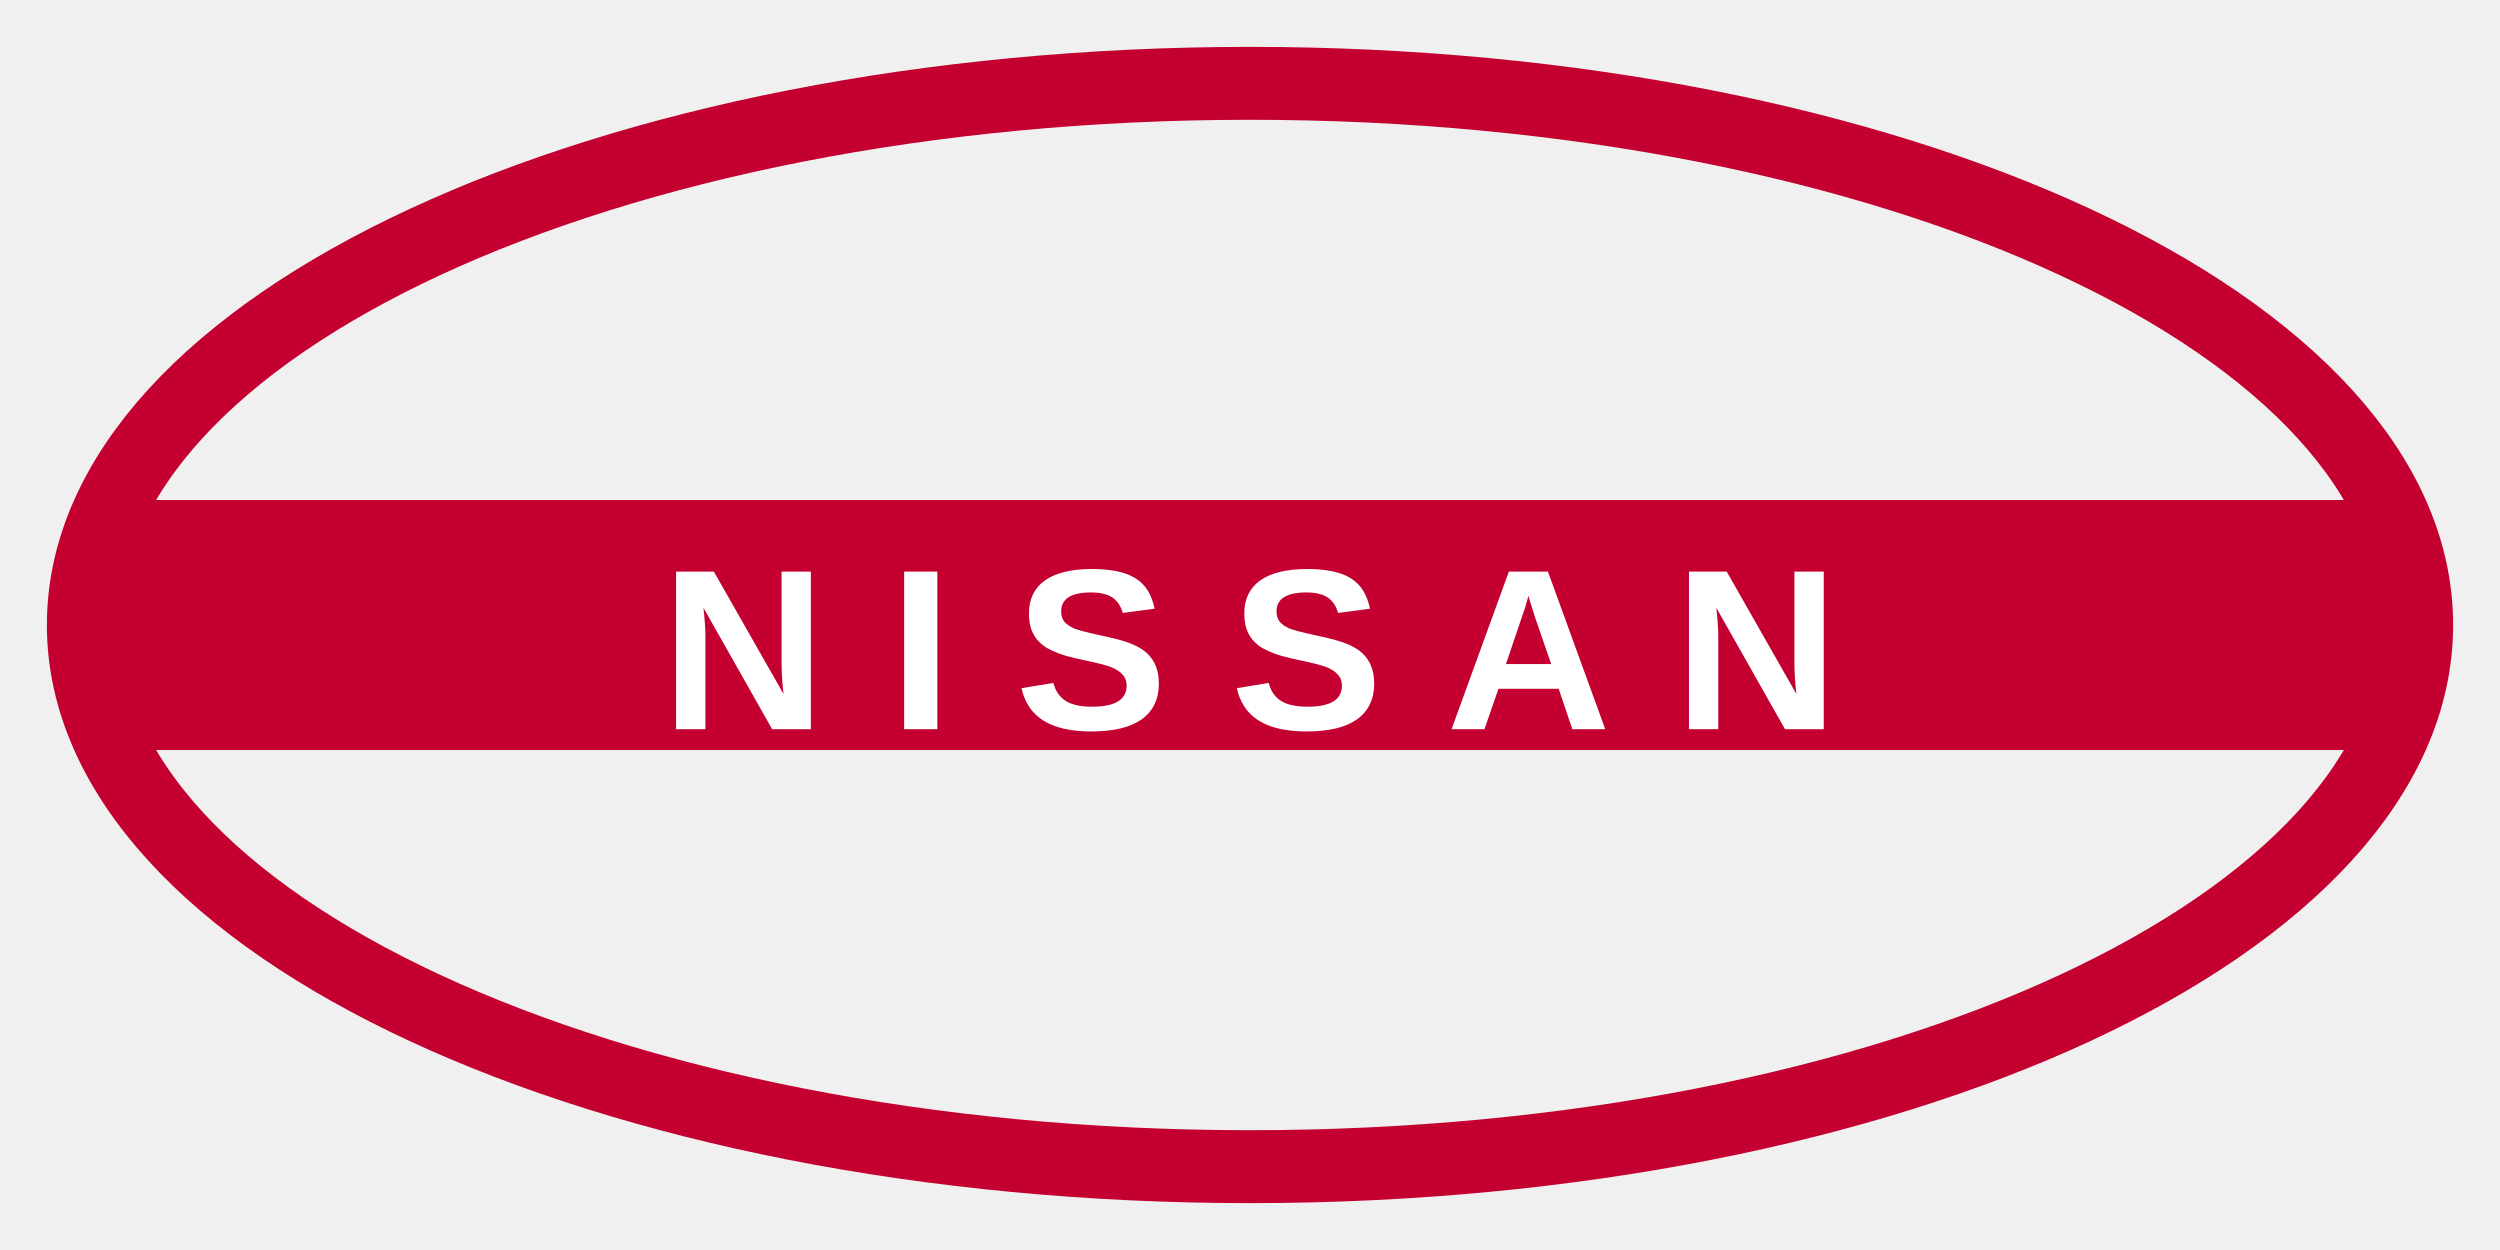
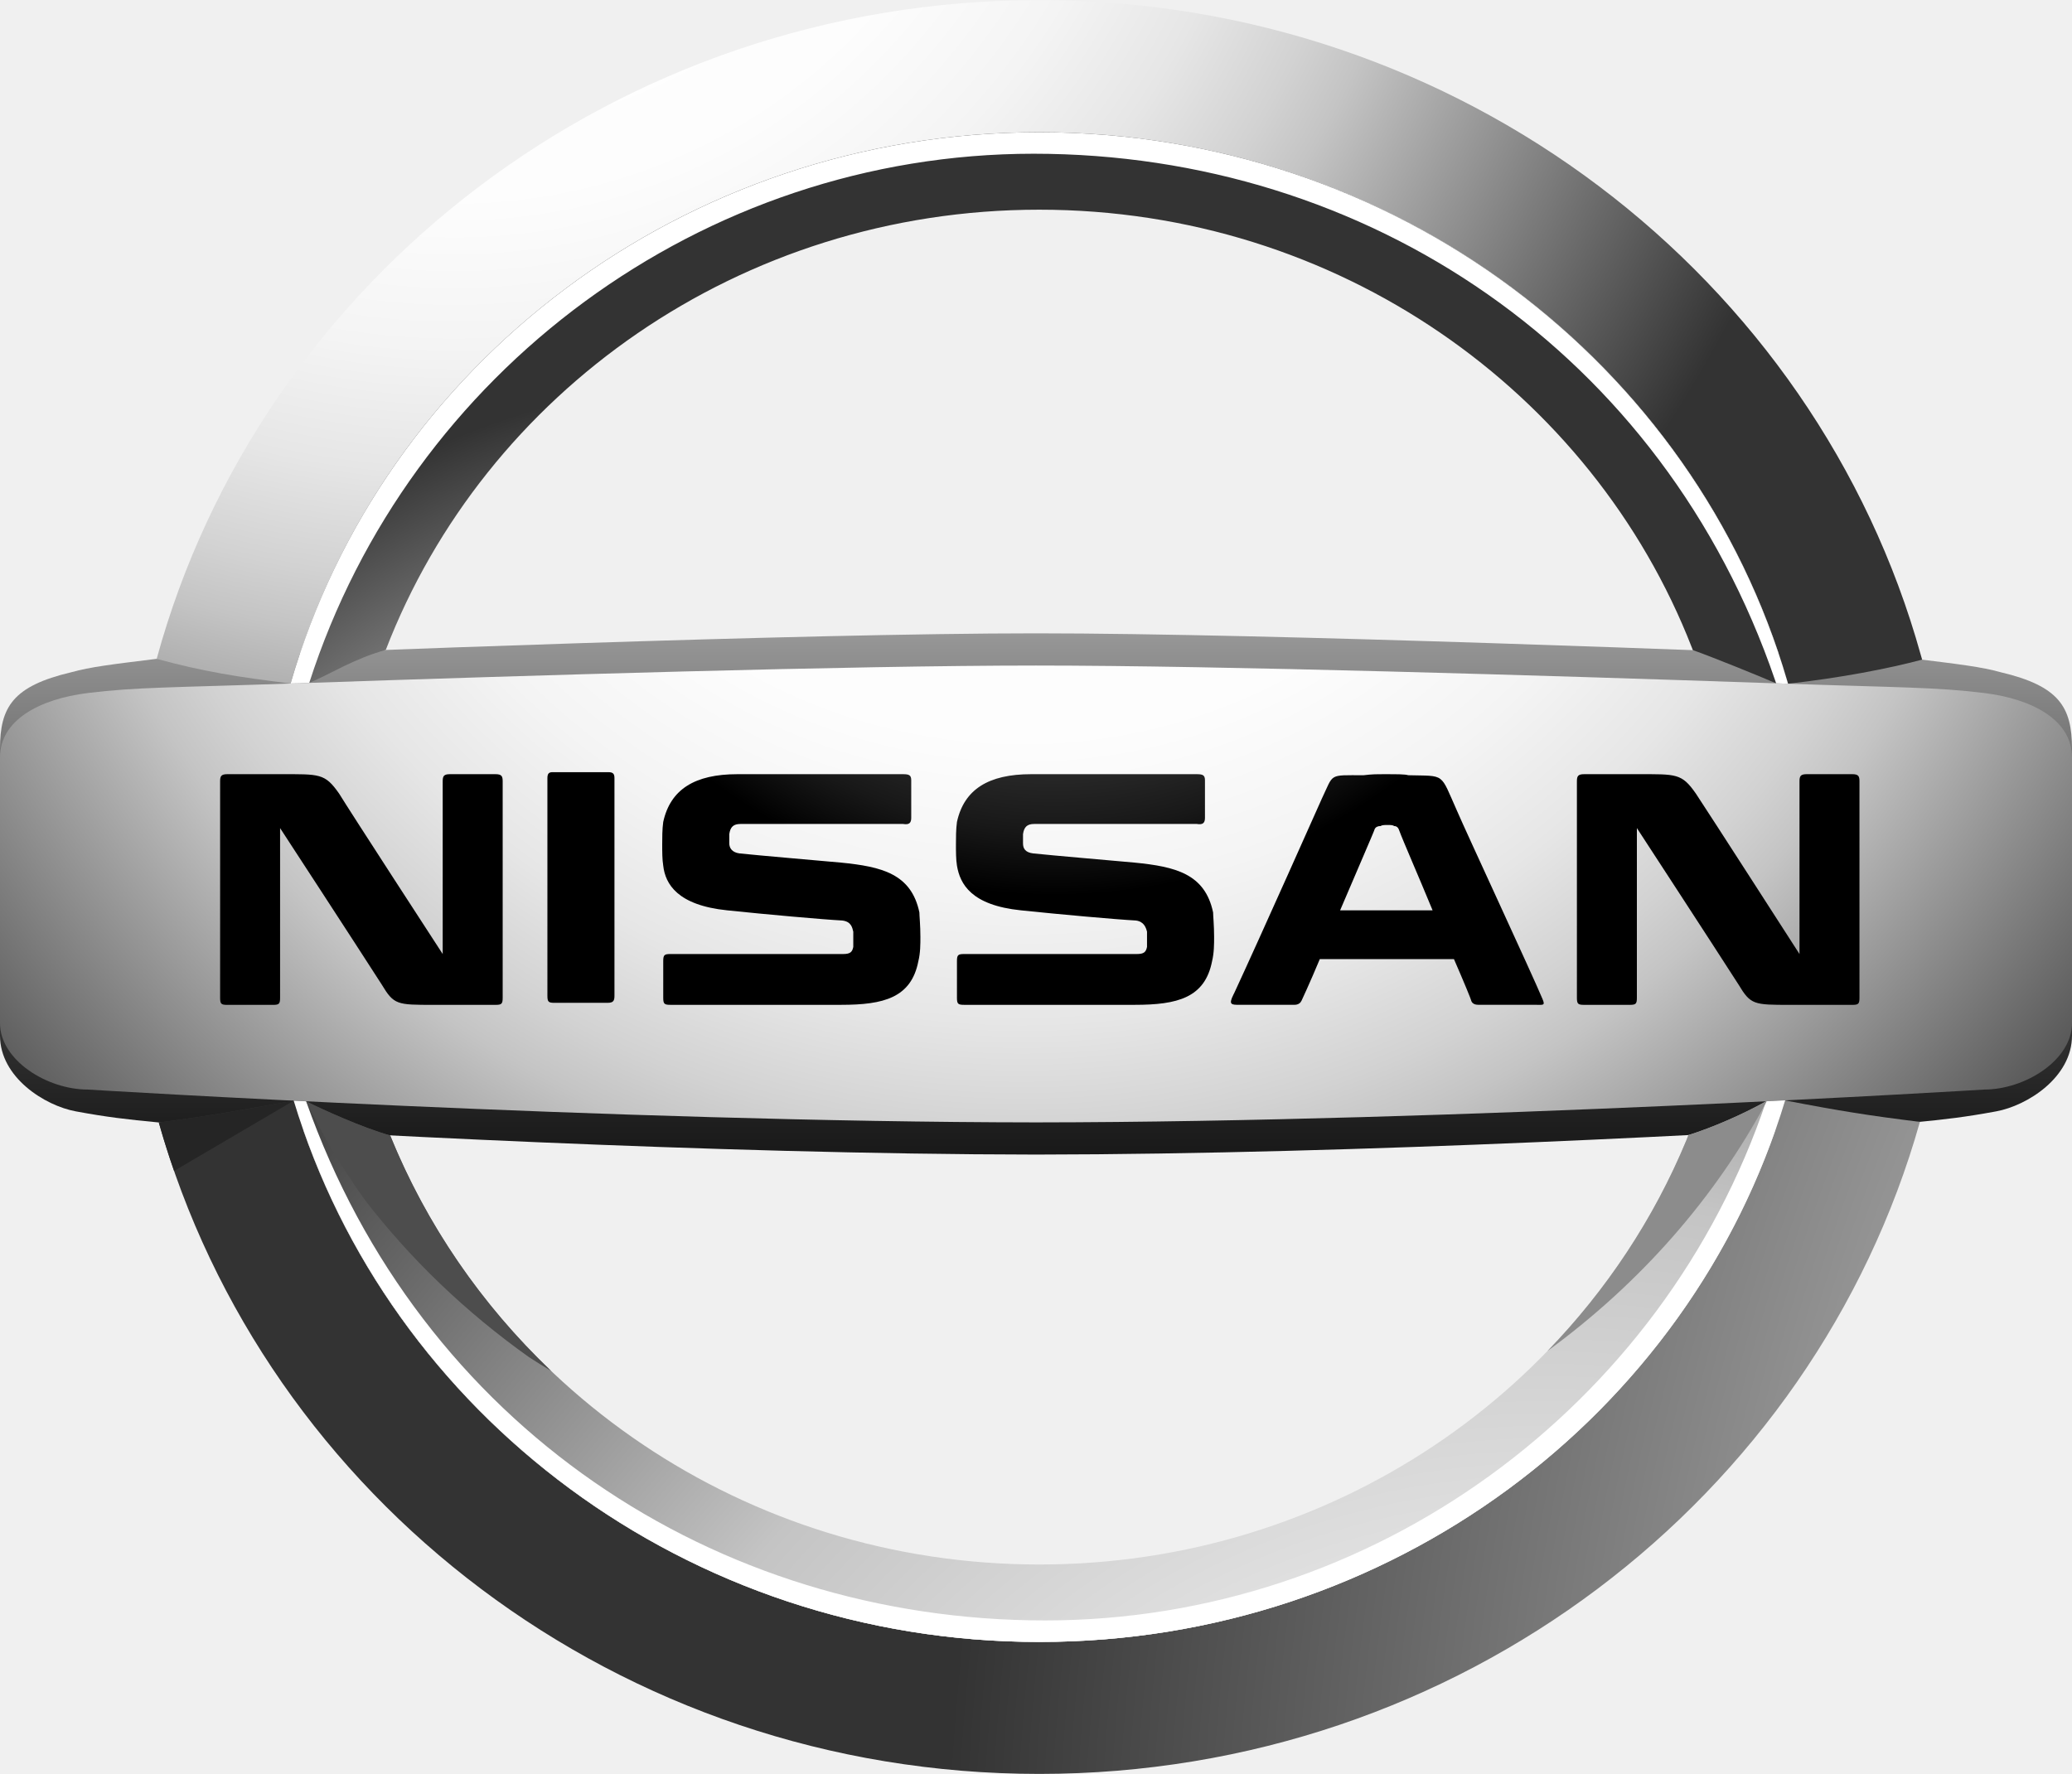
- <svg xmlns="http://www.w3.org/2000/svg" viewBox="0 0 120 60" fill="none">
-   <ellipse cx="60" cy="30" rx="56" ry="26" stroke="#C3002F" stroke-width="3.5" />
-   <rect x="4" y="24" width="112" height="12" fill="#C3002F" />
-   <text x="60" y="35" text-anchor="middle" font-family="Arial, sans-serif" font-weight="700" font-size="11" fill="white" letter-spacing="3">NISSAN</text>
+ <svg xmlns="http://www.w3.org/2000/svg" width="2500" height="2141" viewBox="5 4.87 200 171.261">
+   <linearGradient id="a" gradientUnits="userSpaceOnUse" x1="-1926.795" y1="1110.028" x2="-1926.795" y2="1249.429" gradientTransform="translate(2031.795 -1102.63)">
+     <stop offset=".194" stop-color="#fff" />
+     <stop offset=".208" stop-color="#f8f8f8" />
+     <stop offset=".366" stop-color="#aeaeae" />
+     <stop offset=".513" stop-color="#707070" />
+     <stop offset=".647" stop-color="#404040" />
+     <stop offset=".764" stop-color="#1d1d1d" />
+     <stop offset=".86" stop-color="#080808" />
+     <stop offset=".922" />
+   </linearGradient>
+   <path d="M198.119 69.765c-1.848-.516-3.906-.76-8.241-1.295-17.942-.736-62.282-2.46-84.877-2.46-22.594 0-66.935 1.723-84.875 2.46-4.337.535-6.397.779-8.244 1.295C6.241 71.095 5 73.12 5 77.16v27.689c0 4.041 4.329 6.764 7.313 7.313 2.986.553 4.875.774 8.016 1.073 16.047.994 53.277 3.066 84.671 3.099 31.395-.03 68.623-2.104 84.671-3.099 3.14-.299 5.03-.521 8.017-1.073 2.983-.55 7.312-3.272 7.312-7.313V77.16c0-4.04-1.24-6.065-6.881-7.395z" fill="url(#a)" />
+   <radialGradient id="b" cx="-1982.938" cy="1073.071" r="139.463" gradientTransform="translate(2031.795 -1102.63)" gradientUnits="userSpaceOnUse">
+     <stop offset=".202" stop-color="#fff" />
+     <stop offset=".382" stop-color="#fdfdfd" />
+     <stop offset=".487" stop-color="#f4f4f4" />
+     <stop offset=".573" stop-color="#e6e6e6" />
+     <stop offset=".648" stop-color="#d2d2d2" />
+     <stop offset=".689" stop-color="#c4c4c4" />
+     <stop offset="1" stop-color="#333" />
+   </radialGradient>
+   <path d="M33.05 70.854c8.828-30.71 37.835-53.243 72.268-53.243 34.334 0 63.282 22.409 72.196 52.996.028.108.047.164.078.268 5.118-.575 9.703-1.463 12.943-2.328-.059-.197-.074-.237-.125-.431C180.279 31.681 146.021 4.87 105.318 4.87c-40.84 0-75.188 26.985-85.194 63.6 4.501 1.233 7.798 1.75 12.926 2.384z" fill="url(#b)" />
+   <radialGradient id="c" cx="-1645.429" cy="1296.455" r="290.45" gradientTransform="translate(2031.795 -1102.63)" gradientUnits="userSpaceOnUse">
+     <stop offset=".202" stop-color="#fff" />
+     <stop offset=".368" stop-color="#e4e4e4" />
+     <stop offset=".594" stop-color="#c4c4c4" />
+     <stop offset="1" stop-color="#333" />
+   </radialGradient>
+   <path d="M177.303 111.104c-.089.273-.188.574-.234.723-9.387 29.852-37.957 51.564-71.75 51.564-34.06 0-62.81-22.047-71.969-52.258-5.598.991-7.489 1.368-13.021 2.104 10.25 36.257 44.414 62.895 84.99 62.895 40.593 0 74.769-26.666 85-62.953-4.874-.602-7.745-1.057-13.016-2.075z" fill="url(#c)" />
+   <radialGradient id="d" cx="-1949.44" cy="1232.36" r="89.169" gradientTransform="translate(2031.795 -1102.63)" gradientUnits="userSpaceOnUse">
+     <stop offset=".202" stop-color="#fff" />
+     <stop offset=".368" stop-color="#e4e4e4" />
+     <stop offset=".594" stop-color="#c4c4c4" />
+     <stop offset="1" stop-color="#333" />
+   </radialGradient>
+   <path d="M34.852 70.788c2.125-.878 4.181-2.278 7.386-3.179 9.555-24.825 34.189-42.503 63.079-42.503 28.8 0 53.373 17.569 62.988 42.274.034.084.069.186.096.249 1.654.573 6.527 2.549 8.043 3.21.215.005.674.021 1.148.034a7.05 7.05 0 0 1-.078-.268c-8.918-30.577-37.865-52.979-72.197-52.979-34.424 0-63.431 22.523-72.262 53.227.51.001 1.481-.043 1.797-.065z" fill="url(#d)" />
+   <path d="M104.769 19.703c32.213 0 60.768 19.208 71.584 50.869l.088.269c.168 0 .781.022 1.148.034-.029-.115-.059-.182-.078-.268-8.918-30.577-37.865-52.979-72.197-52.979-34.424 0-63.431 22.523-72.262 53.227.688-.011 1.019-.011 1.799-.066 9.67-30.058 37.942-51.086 69.918-51.086z" fill="#fff" />
+   <radialGradient id="e" cx="-1877.483" cy="1323.538" r="169.194" gradientTransform="translate(2031.795 -1102.63)" gradientUnits="userSpaceOnUse">
+     <stop offset=".202" stop-color="#fff" />
+     <stop offset=".368" stop-color="#e4e4e4" />
+     <stop offset=".594" stop-color="#c4c4c4" />
+     <stop offset="1" stop-color="#333" />
+   </radialGradient>
+   <path d="M175.477 111.191c-2.314 1.293-5.195 2.537-7.498 3.264-.031.074-.162.402-.19.479-9.962 24.022-34.179 40.979-62.471 40.979-28.47 0-52.811-17.163-62.657-41.423-2.649-.735-6.609-2.541-8.108-3.295-.561-.027-.863-.043-1.208-.061 9.159 30.207 37.914 52.258 71.974 52.258 33.906 0 62.55-21.849 71.843-51.843.02-.058.123-.388.145-.444-.537.021-1.358.086-1.83.086z" fill="url(#e)" />
+   <radialGradient id="f" cx="-1928.135" cy="1125.143" r="134.452" gradientTransform="translate(2031.795 -1102.63)" gradientUnits="userSpaceOnUse">
+     <stop offset=".202" stop-color="#fff" />
+     <stop offset=".397" stop-color="#fdfdfd" />
+     <stop offset=".51" stop-color="#f4f4f4" />
+     <stop offset=".603" stop-color="#e6e6e6" />
+     <stop offset=".684" stop-color="#d2d2d2" />
+     <stop offset=".728" stop-color="#c4c4c4" />
+     <stop offset="1" stop-color="#4d4d4d" />
+   </radialGradient>
+   <path d="M196.516 71.77c-4.752-.578-7.992-.516-19.568-.915-.526-.019-1.061-.035-1.604-.054-20.99-.72-52.52-1.682-70.344-1.682-17.823 0-49.352.962-70.345 1.682-.542.019-1.075.035-1.6.054-11.578.399-14.817.337-19.57.915C8.733 72.353 5 74.434 5 77.973v25.677c0 3.541 4.497 6.408 8.484 6.408 0 0 50.746 3.133 91.516 3.17 40.771-.037 91.516-3.17 91.516-3.17 3.987 0 8.484-2.867 8.484-6.408V77.973c0-3.539-3.732-5.62-8.484-6.203z" fill="url(#f)" />
+   <path d="M175.477 111.191c-9.959 29.543-37.967 50.123-69.604 50.123-31.959 0-60.317-18.906-71.323-50.123-.404-.021-.804-.037-1.199-.06 9.157 30.208 37.917 52.259 71.978 52.259 34.072 0 62.835-22.065 71.984-52.289-.602.028-1.213.061-1.836.09z" fill="#fff" />
+   <path d="M175.535 111.189l-.061.002c-2.314 1.293-5.193 2.537-7.498 3.264-.031.074-.162.402-.189.479-3.152 7.602-7.732 14.496-13.422 20.371 8.906-6.511 16.17-14.737 21.17-24.116z" fill="#8c8c8c" />
+   <path d="M58.19 137.216c-6.698-6.38-12.03-14.103-15.53-22.728-2.649-.736-6.608-2.543-8.108-3.297a63.415 63.415 0 0 0 5.648 9.494c4.409 5.742 9.753 10.86 15.836 15.191.708.464 1.426.91 2.154 1.34z" fill="#4d4d4d" />
+   <path d="M33.348 111.135v-.002l-.023.004c-5.58.989-7.473 1.368-12.997 2.1.445 1.58.938 3.137 1.475 4.678l11.545-6.78z" fill="#252525" />
+   <radialGradient id="g" cx="-1925.021" cy="1138.607" r="90.561" gradientTransform="translate(2031.795 -1102.63)" gradientUnits="userSpaceOnUse">
+     <stop offset=".111" stop-color="#4d4d4d" />
+     <stop offset=".248" stop-color="#494949" />
+     <stop offset=".355" stop-color="#404040" />
+     <stop offset=".451" stop-color="#2f2f2f" />
+     <stop offset=".541" stop-color="#181818" />
+     <stop offset=".611" />
+   </radialGradient>
+   <path d="M145.637 83.142c-1.668-3.728-1.076-3.337-4.707-3.433-.295-.1-1.082-.1-2.16-.1-1.076 0-1.274 0-2.158.1-3.432 0-2.844-.196-4.02 2.256 0 0-5.891 13.242-8.439 18.735l-.098.196c-.49.979-.195.979.588.979h5.299c.394 0 .588-.192.686-.392 0 0 .785-1.668 1.766-4.021h12.949c.982 2.257 1.668 3.923 1.668 4.021.098.295.393.392.686.392h5.494c.785 0 .982.103.688-.588-.983-2.353-7.359-16.088-8.242-18.145zm-11.283 9.612c1.668-3.923 3.338-7.748 3.338-7.847.099-.197.295-.295.588-.295.099-.1.395-.1.688-.1.197 0 .489 0 .588.1.195 0 .395.098.489.393.396 1.077 1.864 4.414 3.237 7.749h-8.928zM63.722 79.413c.49 0 .589.195.589.588v20.995c0 .488-.099.688-.686.688h-5.102c-.587 0-.685-.1-.685-.688V80.001c0-.393.098-.588.489-.588h5.395zm-10.889.195c.587 0 .688.195.688.688v20.896c0 .59-.101.688-.688.688h-5.985c-3.53 0-3.825 0-5.001-1.96-2.453-3.825-9.812-15.107-9.812-15.107v16.381c0 .591-.098.687-.685.687h-4.416c-.588 0-.687-.096-.687-.687V80.296c0-.491.099-.688.687-.688h5.101c3.826 0 4.316-.097 5.692 1.865 1.078 1.767 10.005 15.5 10.005 15.5V80.296c0-.491.098-.688.688-.688h4.413zm130.964 0c.592 0 .688.195.688.688v20.896c0 .59-.098.688-.688.688h-5.979c-3.535 0-3.83 0-5.006-1.96C170.357 96.092 163 84.811 163 84.811v16.382c0 .59-.098.686-.688.686H157.9c-.588 0-.689-.096-.689-.686V80.296c0-.491.102-.688.689-.688h5.1c3.826 0 4.318-.097 5.689 1.865 1.178 1.767 10.008 15.5 10.008 15.5V80.296c0-.491.099-.688.688-.688h4.412zm-97.609 8.538c3.925.391 6.771 1.077 7.555 4.806 0 .292.099 1.274.099 2.354 0 .688 0 1.568-.197 2.354-.685 3.531-3.336 4.217-7.454 4.217H69.707c-.589 0-.688-.096-.688-.686V97.66c0-.59.099-.688.688-.688h16.675c.688 0 .884-.195.981-.688v-.883-.588c-.099-.394-.196-.982-1.078-1.078-1.865-.098-7.357-.59-11.087-.981-4.807-.491-5.983-2.549-6.18-4.316-.098-.59-.098-1.374-.098-2.061 0-.589 0-1.471.098-2.159.688-3.141 3.043-4.61 7.161-4.61h15.99c.591 0 .788.1.788.589v3.631c0 .487-.197.685-.788.587H76.474c-.687 0-.98.294-1.08.98v.883c0 .491.295.884.981.979 1.868.2 7.654.69 9.813.889zm28.349 0c3.928.391 6.771 1.077 7.557 4.806 0 .292.098 1.274.098 2.354 0 .688 0 1.568-.196 2.354-.685 3.531-3.333 4.217-7.455 4.217H98.058c-.589 0-.688-.096-.688-.686V97.66c0-.59.099-.688.688-.688h16.678c.686 0 .879-.195.98-.688v-.883-.588c-.102-.394-.296-.982-1.08-1.078-1.863-.098-7.357-.59-11.084-.981-4.809-.491-5.886-2.549-6.182-4.316-.098-.59-.098-1.374-.098-2.061 0-.589 0-1.471.098-2.159.688-3.141 3.042-4.61 7.161-4.61h15.993c.586 0 .785.1.785.589v3.631c0 .487-.199.685-.785.587h-15.698c-.686 0-.979.294-1.079.98v.883c0 .491.197.884.983.979 1.864.2 7.65.69 9.807.889z" fill="url(#g)" />
</svg>
